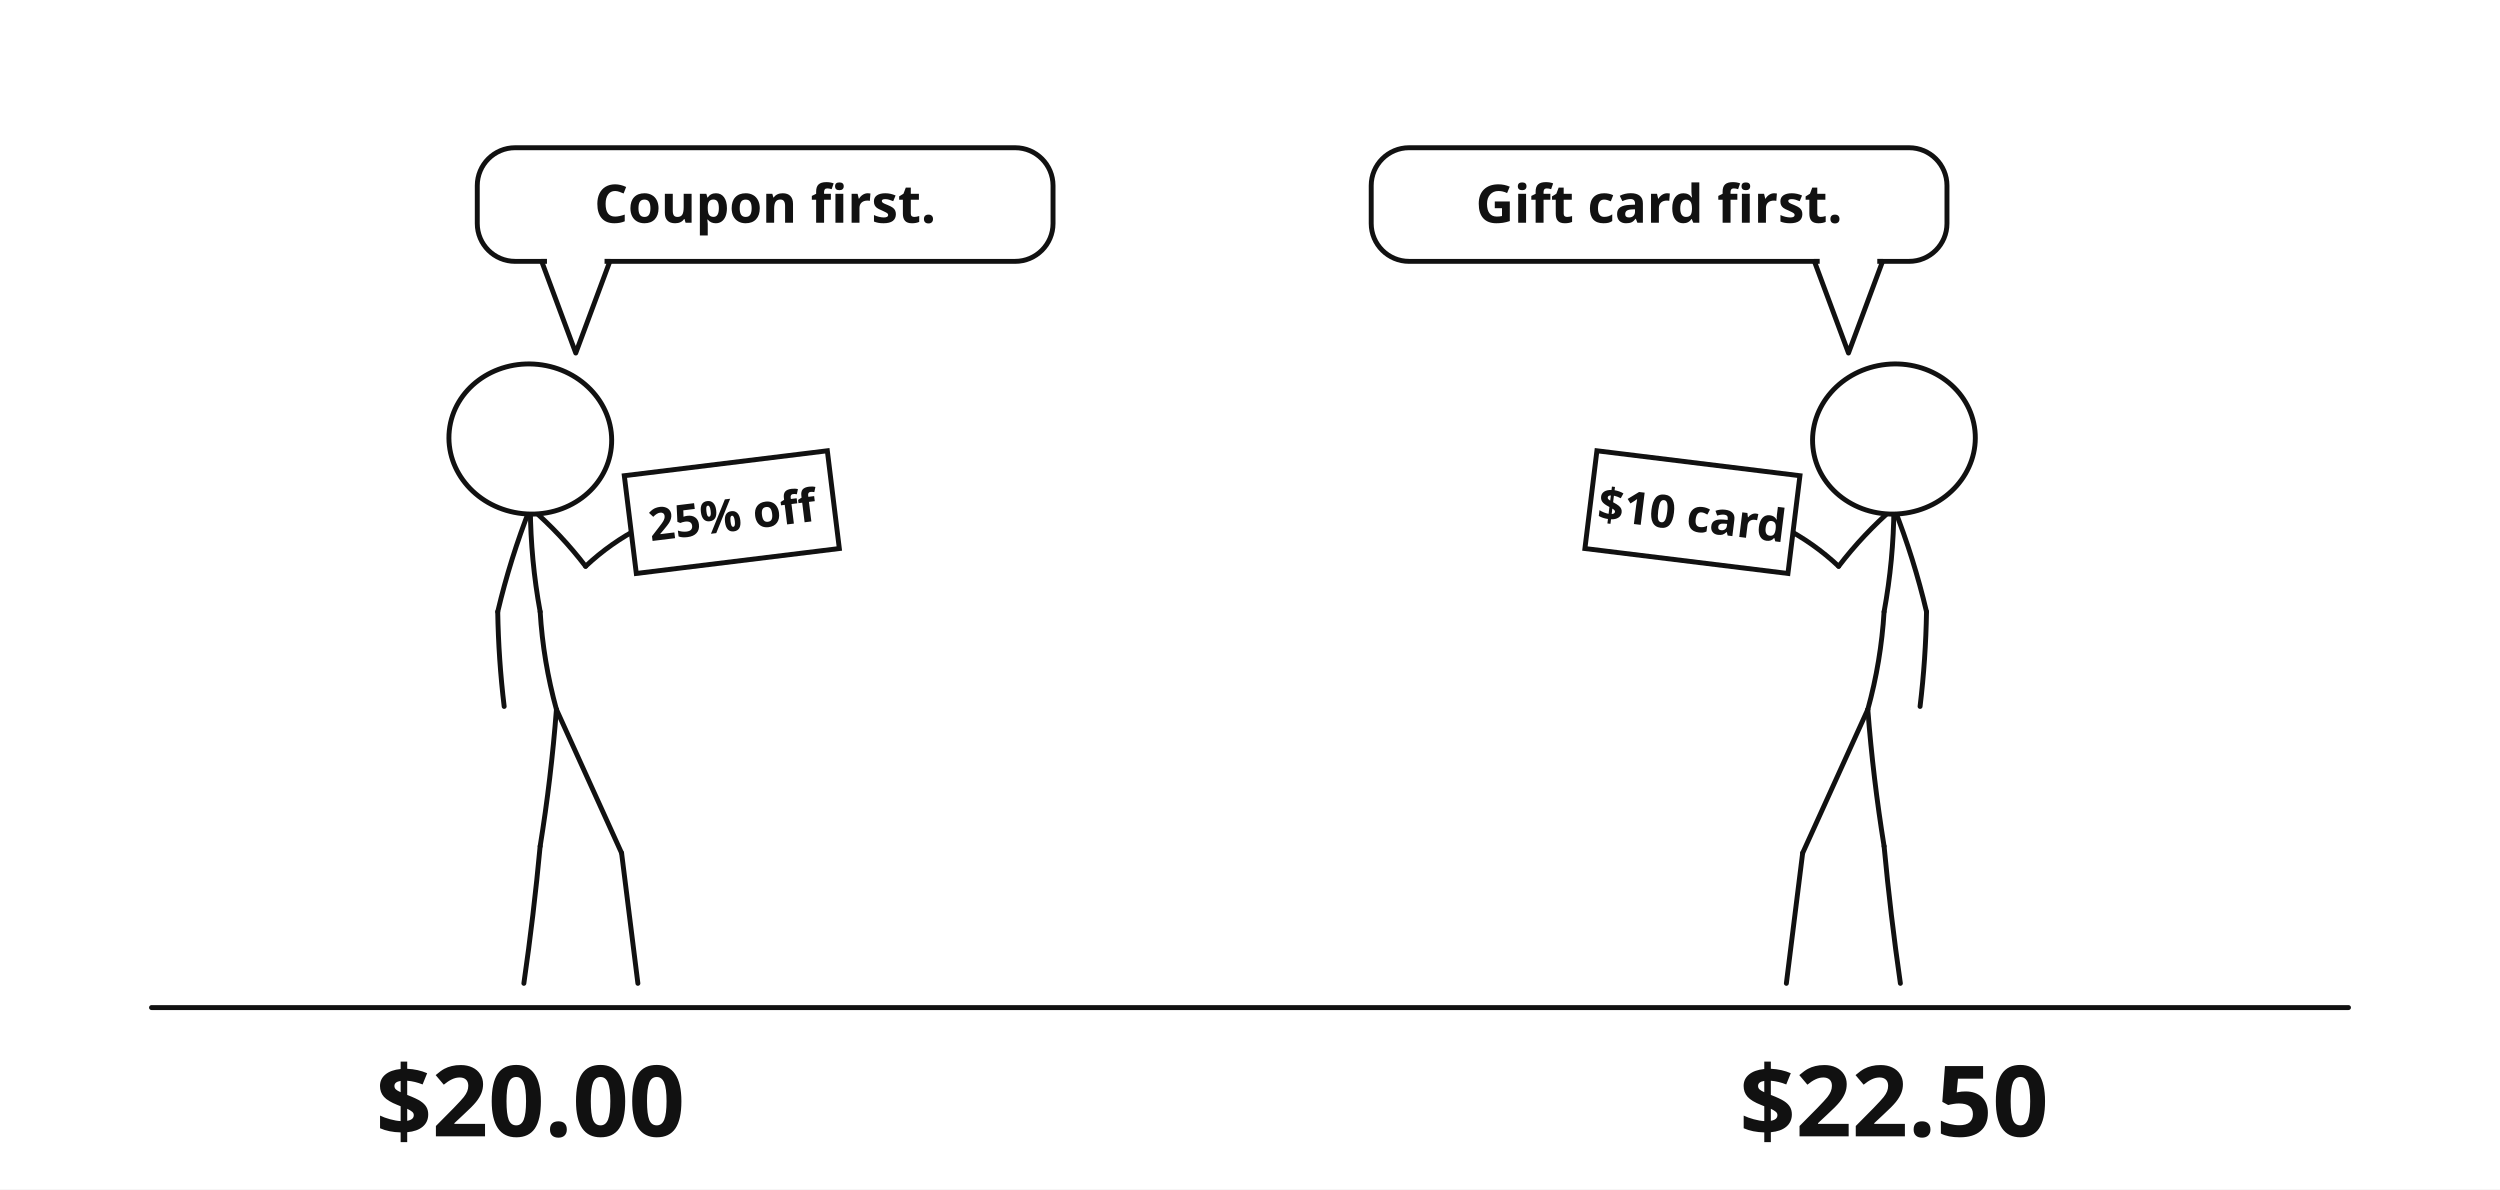
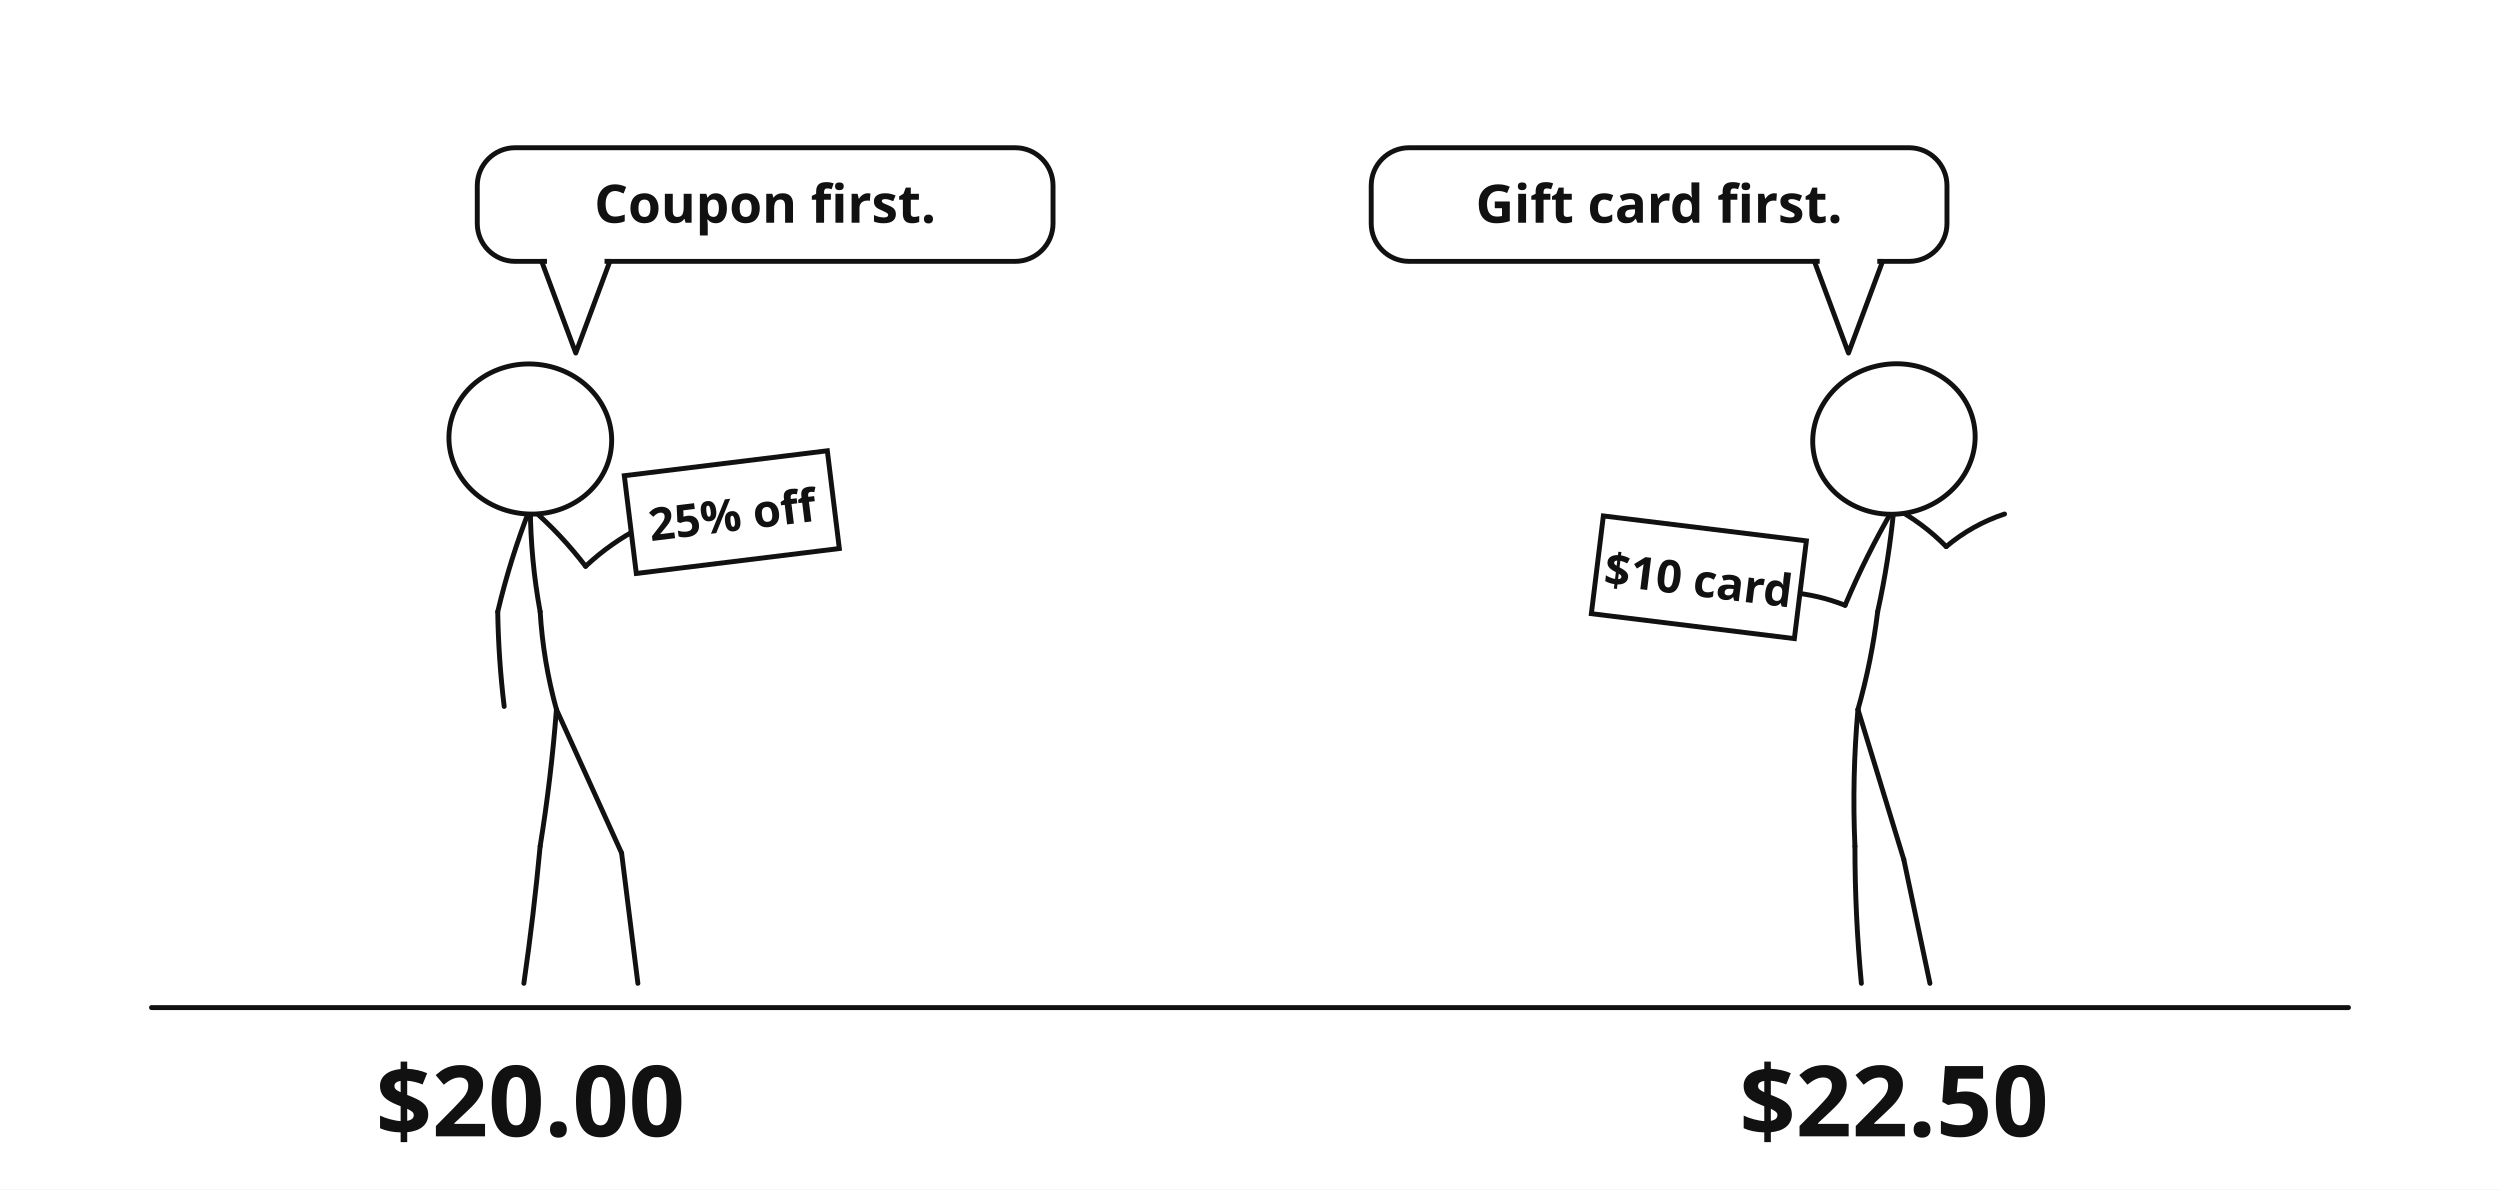
<svg xmlns="http://www.w3.org/2000/svg" width="660" height="314" viewBox="0 0 660 314" role="img" aria-label="The same item bought two ways: coupon first costs $20, gift card first costs $22.50">
  <rect width="660" height="314" fill="#fff" />
  <g transform="translate(0,14)">
    <path d="M140.0,120.0 Q140.1,133.9 142.6,147.5" fill="none" stroke="#111" stroke-width="1.3" stroke-linecap="round" />
    <path d="M142.6,147.5 Q143.4,160.6 146.9,173.3" fill="none" stroke="#111" stroke-width="1.3" stroke-linecap="round" />
    <path d="M146.9,173.3 Q145.5,191.5 142.6,209.4" fill="none" stroke="#111" stroke-width="1.3" stroke-linecap="round" />
    <path d="M142.6,209.4 Q140.9,227.6 138.3,245.6" fill="none" stroke="#111" stroke-width="1.3" stroke-linecap="round" />
    <line x1="146.9" y1="173.3" x2="164.1" y2="211.2" stroke="#111" stroke-width="1.3" stroke-linecap="round" />
    <line x1="164.1" y1="211.2" x2="168.4" y2="245.6" stroke="#111" stroke-width="1.3" stroke-linecap="round" />
    <path d="M140.0,120.0 Q134.7,133.5 131.4,147.5" fill="none" stroke="#111" stroke-width="1.3" stroke-linecap="round" />
    <path d="M131.4,147.5 Q131.6,160.0 133.1,172.5" fill="none" stroke="#111" stroke-width="1.3" stroke-linecap="round" />
    <path d="M140.0,120.0 Q148.1,127.0 154.6,135.5" fill="none" stroke="#111" stroke-width="1.3" stroke-linecap="round" />
    <path d="M154.6,135.5 Q161.2,129.3 169.2,125.2" fill="none" stroke="#111" stroke-width="1.3" stroke-linecap="round" />
    <ellipse cx="140.0" cy="101.9" rx="21.5" ry="19.8" transform="rotate(6 140.0 101.9)" fill="#fff" stroke="#111" stroke-width="1.3" />
    <rect x="126.0" y="25.0" width="152" height="30" rx="10" fill="#fff" stroke="#111" stroke-width="1.3" />
    <path d="M143.0,55.0 L152.0,79.2 L161.0,55.0 Z" fill="#fff" stroke="#111" stroke-width="1.3" stroke-linejoin="round" />
    <line x1="144.4" y1="55.0" x2="159.6" y2="55.0" stroke="#fff" stroke-width="2.5" />
    <text x="202.0" y="44.8" font-family="'Open Sans',Helvetica,Arial,sans-serif" font-size="14" font-weight="bold" text-anchor="middle" fill="#111">Coupon first.</text>
    <g transform="rotate(-7 193.2 121.2)">
      <rect x="166.2" y="108.2" width="54" height="26" fill="#fff" stroke="#111" stroke-width="1.3" />
      <text x="193.2" y="126.2" font-family="'Open Sans',Helvetica,Arial,sans-serif" font-size="12" font-weight="bold" text-anchor="middle" fill="#111">25% off</text>
    </g>
    <text x="140.0" y="286.0" font-family="'Open Sans',Helvetica,Arial,sans-serif" font-size="26" font-weight="bold" text-anchor="middle" fill="#111">$20.00</text>
-     <path d="M500.0,120.0 Q499.9,133.9 497.4,147.5" fill="none" stroke="#111" stroke-width="1.3" stroke-linecap="round" />
-     <path d="M497.4,147.5 Q496.6,160.6 493.1,173.3" fill="none" stroke="#111" stroke-width="1.3" stroke-linecap="round" />
-     <path d="M493.1,173.3 Q494.5,191.5 497.4,209.4" fill="none" stroke="#111" stroke-width="1.3" stroke-linecap="round" />
-     <path d="M497.4,209.4 Q499.1,227.6 501.7,245.6" fill="none" stroke="#111" stroke-width="1.3" stroke-linecap="round" />
-     <line x1="493.1" y1="173.3" x2="475.9" y2="211.2" stroke="#111" stroke-width="1.3" stroke-linecap="round" />
-     <line x1="475.9" y1="211.2" x2="471.6" y2="245.6" stroke="#111" stroke-width="1.3" stroke-linecap="round" />
-     <path d="M500.0,120.0 Q505.3,133.5 508.6,147.5" fill="none" stroke="#111" stroke-width="1.3" stroke-linecap="round" />
-     <path d="M508.6,147.5 Q508.4,160.0 506.9,172.5" fill="none" stroke="#111" stroke-width="1.3" stroke-linecap="round" />
-     <path d="M500.0,120.0 Q491.9,127.0 485.4,135.5" fill="none" stroke="#111" stroke-width="1.3" stroke-linecap="round" />
-     <path d="M485.4,135.5 Q478.8,129.3 470.8,125.2" fill="none" stroke="#111" stroke-width="1.3" stroke-linecap="round" />
-     <ellipse cx="500.0" cy="101.9" rx="21.5" ry="19.8" transform="rotate(-6 500.0 101.9)" fill="#fff" stroke="#111" stroke-width="1.3" />
+     <path d="M500.0,120.0 Q498.7,133.9 495.7,147.5" fill="none" stroke="#111" stroke-width="1.3" stroke-linecap="round" />
+     <path d="M495.7,147.5 Q494.1,160.6 490.5,173.3" fill="none" stroke="#111" stroke-width="1.3" stroke-linecap="round" />
+     <path d="M490.5,173.3 Q488.9,191.4 489.7,209.4" fill="none" stroke="#111" stroke-width="1.3" stroke-linecap="round" />
+     <path d="M489.7,209.4 Q489.7,227.5 491.4,245.6" fill="none" stroke="#111" stroke-width="1.3" stroke-linecap="round" />
+     <line x1="490.5" y1="173.3" x2="502.6" y2="212.9" stroke="#111" stroke-width="1.3" stroke-linecap="round" />
+     <line x1="502.6" y1="212.9" x2="509.5" y2="245.6" stroke="#111" stroke-width="1.3" stroke-linecap="round" />
+     <path d="M500.0,120.0 Q507.7,124.1 513.8,130.3" fill="none" stroke="#111" stroke-width="1.3" stroke-linecap="round" />
+     <path d="M513.8,130.3 Q520.7,124.5 529.2,121.7" fill="none" stroke="#111" stroke-width="1.3" stroke-linecap="round" />
+     <path d="M500.0,120.0 Q492.7,132.5 487.1,145.8" fill="none" stroke="#111" stroke-width="1.3" stroke-linecap="round" />
+     <path d="M487.1,145.8 Q480.0,143.0 472.5,142.4" fill="none" stroke="#111" stroke-width="1.3" stroke-linecap="round" />
+     <ellipse cx="500.0" cy="101.9" rx="21.5" ry="19.8" transform="rotate(-11 500.0 101.9)" fill="#fff" stroke="#111" stroke-width="1.3" />
    <rect x="362.0" y="25.0" width="152" height="30" rx="10" fill="#fff" stroke="#111" stroke-width="1.3" />
    <path d="M479.0,55.0 L488.0,79.2 L497.0,55.0 Z" fill="#fff" stroke="#111" stroke-width="1.3" stroke-linejoin="round" />
    <line x1="480.4" y1="55.0" x2="495.6" y2="55.0" stroke="#fff" stroke-width="2.5" />
    <text x="438.0" y="44.8" font-family="'Open Sans',Helvetica,Arial,sans-serif" font-size="14" font-weight="bold" text-anchor="middle" fill="#111">Gift card first.</text>
-     <g transform="rotate(7 446.8 121.2)">
-       <rect x="419.8" y="108.2" width="54" height="26" fill="#fff" stroke="#111" stroke-width="1.3" />
-       <text x="446.8" y="126.2" font-family="'Open Sans',Helvetica,Arial,sans-serif" font-size="12" font-weight="bold" text-anchor="middle" fill="#111">$10 card</text>
+     <g transform="rotate(7 448.5 138.4)">
+       <rect x="421.5" y="125.4" width="54" height="26" fill="#fff" stroke="#111" stroke-width="1.3" />
+       <text x="448.5" y="143.4" font-family="'Open Sans',Helvetica,Arial,sans-serif" font-size="12" font-weight="bold" text-anchor="middle" fill="#111">$10 card</text>
    </g>
    <text x="500.0" y="286.0" font-family="'Open Sans',Helvetica,Arial,sans-serif" font-size="26" font-weight="bold" text-anchor="middle" fill="#111">$22.50</text>
    <line x1="40.0" y1="252.0" x2="620.0" y2="252.0" stroke="#111" stroke-width="1.3" stroke-linecap="round" />
  </g>
</svg>
